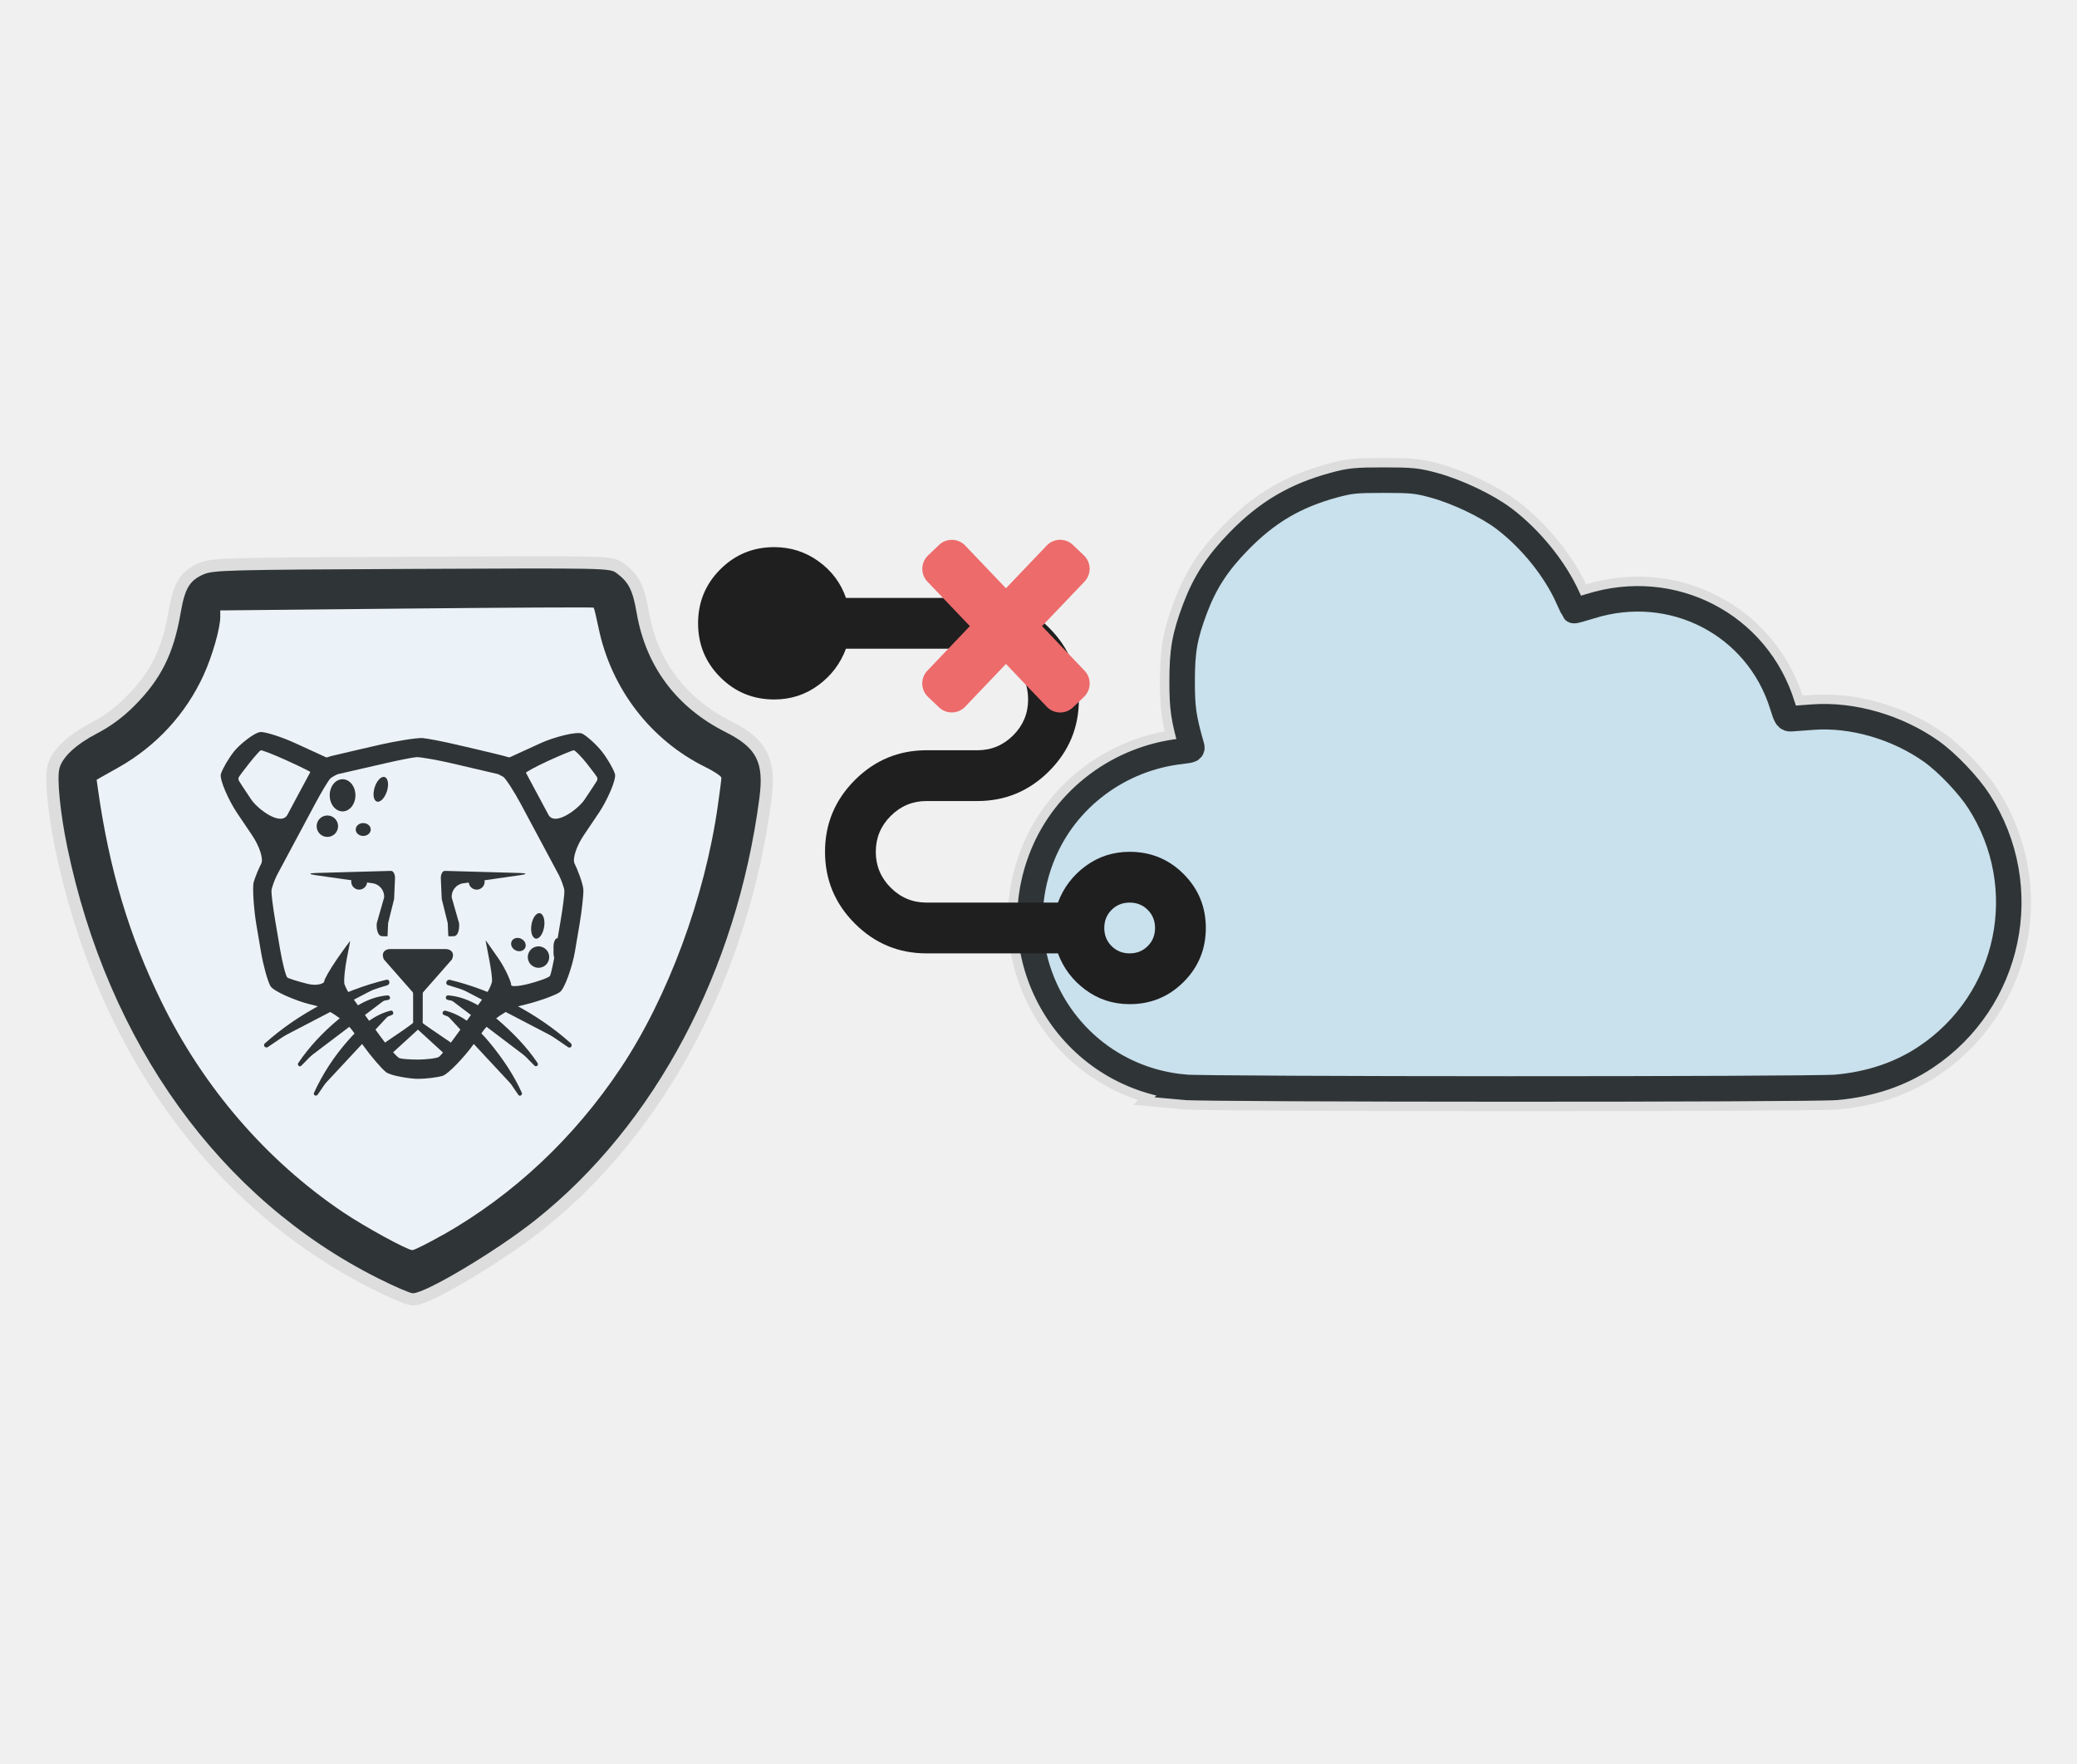
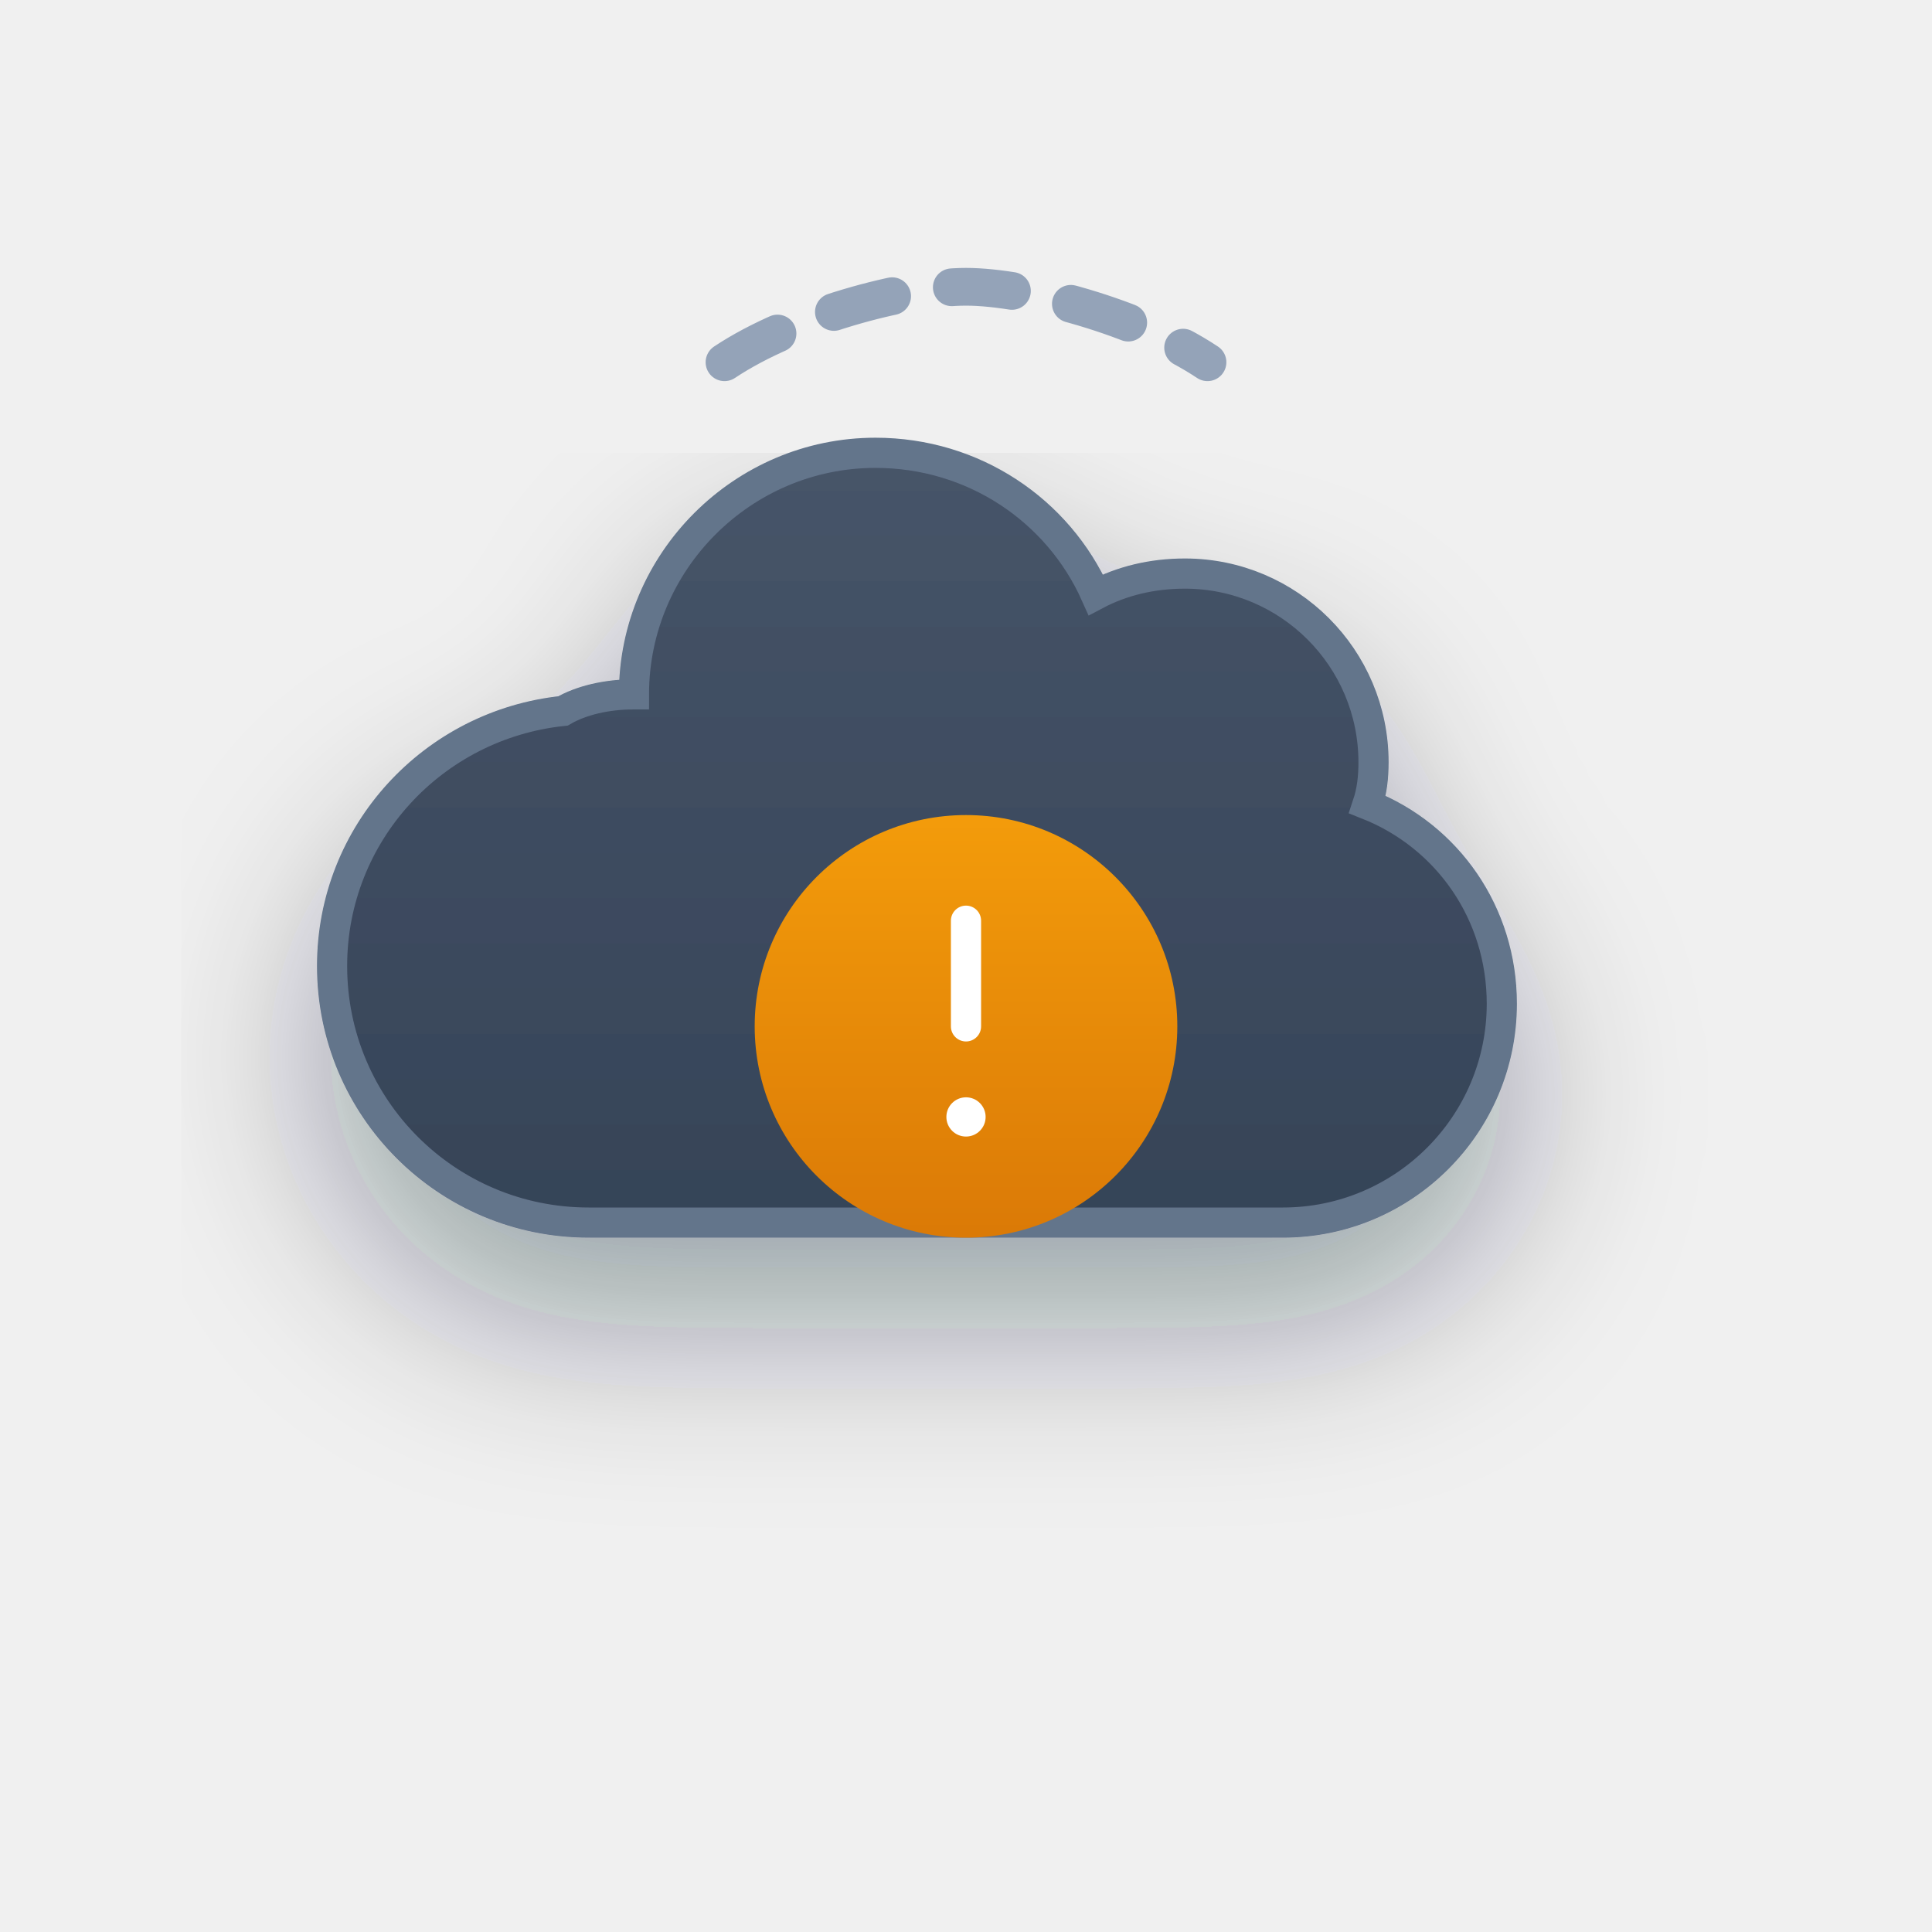
- <svg xmlns="http://www.w3.org/2000/svg" width="120" height="101.871" viewBox="0 0 31.75 26.953" version="1.1" id="svg1" xml:space="preserve">
-   <defs id="defs1" />
-   <g id="layer1">
-     <g id="g5771" transform="matrix(1.489237,0,0,1.489237,-4.852179,-4.305477)">
-       <g id="g329" transform="matrix(0.5884229,0,0,0.5884229,-8.608333,5.823531)" style="fill:#c9e0ed;fill-opacity:1">
-         <path style="fill:#c9e0ed;fill-opacity:1;stroke:#dddddd;stroke-width:0.774;stroke-dasharray:none;stroke-opacity:1" d="m 40.809,13.978 c -1.981,-0.192 -3.206,-2.224 -2.449,-4.061 0.404,-0.981 1.335,-1.675 2.409,-1.796 0.186,-0.021 0.201,-0.029 0.183,-0.093 -0.138,-0.482 -0.164,-0.656 -0.164,-1.122 0,-0.543 0.044,-0.79 0.223,-1.269 0.174,-0.463 0.394,-0.801 0.772,-1.187 0.493,-0.503 0.978,-0.788 1.648,-0.971 0.286,-0.078 0.381,-0.088 0.871,-0.088 0.495,0 0.584,0.009 0.884,0.091 0.405,0.111 0.925,0.359 1.221,0.584 0.461,0.35 0.883,0.872 1.106,1.366 0.055,0.123 0.105,0.228 0.11,0.234 0.006,0.006 0.132,-0.028 0.281,-0.075 1.434,-0.453 2.92,0.314 3.357,1.733 0.064,0.208 0.081,0.233 0.152,0.228 0.044,-0.003 0.215,-0.016 0.381,-0.028 0.688,-0.051 1.473,0.177 2.069,0.602 0.271,0.193 0.642,0.583 0.825,0.867 0.965,1.498 0.551,3.48 -0.933,4.466 -0.444,0.295 -0.968,0.471 -1.557,0.523 -0.445,0.039 -10.982,0.037 -11.391,-0.002 z" id="path288" />
-         <path style="fill:#c9e0ed;fill-opacity:1;stroke:#2f3536;stroke-width:0.445;stroke-dasharray:none;stroke-opacity:1" d="m 40.809,13.978 c -1.981,-0.192 -3.206,-2.224 -2.449,-4.061 0.404,-0.981 1.335,-1.675 2.409,-1.796 0.186,-0.021 0.201,-0.029 0.183,-0.093 -0.138,-0.482 -0.164,-0.656 -0.164,-1.122 0,-0.543 0.044,-0.79 0.223,-1.269 0.174,-0.463 0.394,-0.801 0.772,-1.187 0.493,-0.503 0.978,-0.788 1.648,-0.971 0.286,-0.078 0.381,-0.088 0.871,-0.088 0.495,0 0.584,0.009 0.884,0.091 0.405,0.111 0.925,0.359 1.221,0.584 0.461,0.35 0.883,0.872 1.106,1.366 0.055,0.123 0.105,0.228 0.11,0.234 0.006,0.006 0.132,-0.028 0.281,-0.075 1.434,-0.453 2.92,0.314 3.357,1.733 0.064,0.208 0.081,0.233 0.152,0.228 0.044,-0.003 0.215,-0.016 0.381,-0.028 0.688,-0.051 1.473,0.177 2.069,0.602 0.271,0.193 0.642,0.583 0.825,0.867 0.965,1.498 0.551,3.48 -0.933,4.466 -0.444,0.295 -0.968,0.471 -1.557,0.523 -0.445,0.039 -10.982,0.037 -11.391,-0.002 z" id="path289" />
-       </g>
-       <g id="g325" transform="matrix(0.7279927,0,0,0.7279927,-26.1653,3.074879)">
-         <path style="fill:#2f3536;fill-opacity:1;stroke:#dddddd;stroke-width:0.344;stroke-dasharray:none;stroke-opacity:1" d="m 45.749,17.769 c -2.23,-1.118 -3.811,-3.313 -4.385,-6.087 -0.097,-0.471 -0.146,-0.956 -0.109,-1.101 0.04,-0.159 0.233,-0.339 0.531,-0.494 0.191,-0.099 0.365,-0.228 0.522,-0.385 0.377,-0.377 0.557,-0.735 0.656,-1.312 0.06,-0.348 0.126,-0.459 0.323,-0.545 0.138,-0.06 0.343,-0.065 2.938,-0.077 2.772,-0.012 2.79,-0.012 2.888,0.061 0.17,0.127 0.226,0.238 0.282,0.564 0.13,0.75 0.561,1.327 1.252,1.675 0.439,0.221 0.544,0.424 0.478,0.927 -0.318,2.438 -1.472,4.614 -3.159,5.953 -0.547,0.435 -1.547,1.032 -1.728,1.032 -0.038,0 -0.259,-0.095 -0.491,-0.212 z" id="path287" />
-         <path style="fill:#2f3536;fill-opacity:1;stroke-width:0.731" d="m 45.749,17.769 c -2.23,-1.118 -3.811,-3.313 -4.385,-6.087 -0.097,-0.471 -0.146,-0.956 -0.109,-1.101 0.04,-0.159 0.233,-0.339 0.531,-0.494 0.191,-0.099 0.365,-0.228 0.522,-0.385 0.377,-0.377 0.557,-0.735 0.656,-1.312 0.06,-0.348 0.126,-0.459 0.323,-0.545 0.138,-0.06 0.343,-0.065 2.938,-0.077 2.772,-0.012 2.79,-0.012 2.888,0.061 0.17,0.127 0.226,0.238 0.282,0.564 0.13,0.75 0.561,1.327 1.252,1.675 0.439,0.221 0.544,0.424 0.478,0.927 -0.318,2.438 -1.472,4.614 -3.159,5.953 -0.547,0.435 -1.547,1.032 -1.728,1.032 -0.038,0 -0.259,-0.095 -0.491,-0.212 z" id="path290" />
-         <path style="fill:#ebf3f8;fill-opacity:1;stroke-width:0.731" d="m 46.667,17.155 c 0.991,-0.563 1.847,-1.366 2.503,-2.351 0.664,-0.996 1.184,-2.401 1.368,-3.694 0.028,-0.196 0.051,-0.375 0.051,-0.397 0,-0.022 -0.101,-0.09 -0.225,-0.151 -0.773,-0.38 -1.33,-1.106 -1.507,-1.962 -0.031,-0.15 -0.062,-0.279 -0.069,-0.286 -0.007,-0.007 -1.195,-0.001 -2.639,0.013 l -2.626,0.026 v 0.091 c 0,0.16 -0.112,0.552 -0.235,0.821 -0.253,0.552 -0.67,1.004 -1.206,1.305 l -0.302,0.17 0.018,0.131 c 0.16,1.134 0.437,2.063 0.896,3 0.592,1.209 1.479,2.237 2.558,2.965 0.301,0.203 0.907,0.535 0.979,0.536 0.027,3.09e-4 0.223,-0.098 0.435,-0.218 z" id="path291" />
-         <g id="g320" transform="matrix(0.00543098,0,0,0.00543098,43.52924,9.740524)" style="fill:#2f3536;fill-opacity:1;stroke-width:2.226">
-           <rect ry="22.263" y="595.362" x="864" height="60" width="20" id="rect291" style="fill:#2f3536;fill-opacity:1;stroke:none;stroke-width:2.226" rx="22.263" />
-           <rect y="28.362" x="0" height="1024" width="1024" id="rect292" style="opacity:0;fill:#2f3536;fill-opacity:1;stroke:none;stroke-width:35.621" />
-           <path style="fill:#2f3536;fill-opacity:1;stroke-width:11.575" id="path292" d="m 1023.407,168.604 c -4.877,-14.542 -20.215,-40.643 -33.983,-58.014 -13.799,-17.392 -36.26,-37.976 -49.903,-45.744 -13.653,-7.799 -76.071,9.26 -107.641,23.698 l -23.043,10.518 c -31.57,14.449 -57.842,26.48 -58.373,26.73 -0.515,0.27 -4.227,0 -7.107,-1.191 -2.891,-1.243 -38.017,-9.889 -71.839,-17.797 L 610.966,92.658 C 577.134,84.75 538.144,77.216 524.293,75.911 510.432,74.595 451.321,84.495 417.499,92.257 l -64.82,14.896 c -33.842,7.757 -63.884,14.818 -66.723,15.681 -2.87,0.842 -10.856,3.754 -11.397,3.463 -0.536,-0.307 -27.822,-12.79 -59.381,-27.239 L 192.161,88.54 C 160.565,74.101 121.601,61.332 105.545,60.152 89.49,58.971 48.395,93.193 34.611,110.585 20.791,127.951 5.495,154.077 0.592,168.615 -4.311,183.157 22.284,240.448 41.719,269.227 l 39.723,58.919 c 19.404,28.778 30.104,62.049 23.73,73.908 -6.359,11.906 -15.052,33.052 -19.336,47.012 -4.289,13.986 0.666,75.296 6.452,109.534 l 12.411,73.076 c 5.797,34.232 16.69,73.695 24.198,87.697 7.529,14.012 67.076,38.745 100.794,47.095 l 15.083,3.738 c 33.681,8.355 77.881,38.241 98.184,66.4 l 27.229,37.674 c 20.293,28.17 46.783,59.085 58.856,68.714 12.026,9.624 62.917,17.501 82.971,17.501 20.09,0 48.634,-3.39 63.499,-7.529 14.849,-4.133 58.024,-50.511 78.317,-78.686 l 26.782,-37.087 c 20.314,-28.134 64.466,-58.097 98.158,-66.556 l 15.702,-3.946 c 33.671,-8.459 72.177,-22.388 85.544,-30.952 13.378,-8.574 33.52,-69.837 39.333,-104.07 l 12.385,-73.061 c 5.782,-34.253 10.211,-74.199 9.837,-88.836 -0.369,-14.6 -16.352,-55.82 -22.721,-67.726 -6.354,-11.865 4.336,-45.13 23.735,-73.908 l 39.723,-58.919 c 19.414,-28.768 46.009,-86.059 41.101,-100.617 z M 79.268,235.499 C 61.991,209.908 47.142,187.046 46.237,184.743 c 0,0 0,0 0,-2.652 0,-3.322 0,-3.322 0,-3.322 1.326,-3.031 13.721,-19.711 27.51,-37.092 13.82,-17.366 27.317,-32.636 30.016,-33.952 2.688,-1.3 36.026,11.875 67.602,26.283 l 4.934,2.267 c 31.575,14.433 56.948,26.974 56.392,27.874 -0.567,0.899 -15.328,28.31 -31.705,58.939 l -27.77,51.884 C 156.837,305.596 96.54,261.116 79.268,235.499 Z M 892.285,472.603 c 0.38,8.464 -4.071,43.414 -9.858,77.662 l -12.411,73.082 c -5.787,34.217 -12.624,65.756 -15.224,70.045 -2.537,4.284 -31.783,14.605 -56.865,20.912 -25.113,6.307 -44.808,7.341 -43.846,2.34 0.962,-5.038 -13.586,-40.289 -32.345,-67.612 -18.79,-27.302 -34.139,-48.863 -34.113,-47.912 0.026,0.946 4.305,23.376 9.109,47.678 4.789,24.333 8.277,50.303 7.763,57.723 -0.53,7.425 -9,24.614 -11.761,28.471 -2.787,3.853 -15.276,21.166 -27.79,38.47 -12.52,17.314 -37.534,52.035 -55.664,77.137 -18.104,25.092 -37.232,48.868 -42.515,52.778 -5.277,3.905 -34.679,7.128 -54.77,7.128 -20.049,0 -41.6,-1.627 -47.87,-3.619 -6.239,-1.981 -31.456,-31.383 -49.742,-56.73 -18.296,-25.352 -43.456,-60.213 -55.893,-77.47 -12.463,-17.257 -24.785,-34.357 -27.463,-38.028 -2.62,-3.666 -6.946,-12.369 -9.577,-19.321 -2.615,-6.967 1.055,-42.208 5.828,-66.541 4.794,-24.302 8.813,-44.974 8.948,-45.957 0.14,-0.972 -15.135,18.884 -33.92,46.196 -18.79,27.328 -33.863,53.683 -33.525,58.586 0.322,4.908 -17.683,12.655 -42.744,6.432 -25.055,-6.213 -48.9,-13.669 -52.965,-16.534 -4.061,-2.865 -13.284,-39.952 -19.097,-74.168 L 141.597,550.27 c -5.802,-34.248 -10.237,-69.198 -9.863,-77.662 0.38,-8.501 9.707,-32.35 14.303,-40.893 4.565,-8.558 21.738,-40.622 38.121,-71.236 l 60.91,-113.808 c 16.373,-30.598 33.894,-59.886 38.932,-65.101 5.043,-5.199 18.868,-11.672 19.503,-11.818 0.655,-0.146 28.841,-6.629 62.688,-14.381 l 62.517,-14.366 c 33.816,-7.773 69.468,-14.761 79.191,-15.541 9.728,-0.775 57.853,7.991 91.68,15.889 l 58.305,13.617 c 33.816,7.908 61.991,14.501 62.6,14.657 0.619,0.13 6.328,3.135 12.676,6.655 6.359,3.525 29.418,39.78 45.801,70.383 l 60.915,113.808 c 16.367,30.608 33.551,62.673 38.121,71.236 4.586,8.542 13.934,32.392 14.288,40.893 z m 85.508,-287.86 c -0.905,2.303 -15.79,25.165 -33.042,50.756 -17.251,25.617 -77.548,70.097 -93.915,39.473 L 823.046,223.088 c -16.404,-30.629 -30.213,-56.413 -30.718,-57.312 -0.536,-0.894 23.839,-15.068 55.414,-29.501 l 4.913,-2.267 c 31.56,-14.407 60.338,-26.283 63.931,-26.392 3.593,-0.078 19.882,16.695 33.686,34.061 13.768,17.381 26.184,34.061 27.52,37.092 0,0 0,0 0,3.322 0,2.652 0,2.652 0,2.652 z" />
-           <path style="fill:#2f3536;fill-opacity:1;stroke-width:11.575" id="path293" d="m 423.775,650.7 c -7.451,-14.922 0.083,-27.166 16.799,-27.166 h 142.867 c 16.69,0 24.244,12.244 16.804,27.166 l -74.662,84.879 c -7.471,14.932 -19.653,14.932 -27.146,0 z" />
-           <path style="fill:#2f3536;fill-opacity:1;stroke-width:11.575" id="path294" d="m 512.007,832.728 c 0.021,0 10.087,9.229 22.425,20.501 l 48.515,44.34 c 12.359,11.246 25.841,12.374 29.969,2.459 4.133,-9.91 -3.749,-25.695 -17.553,-35.111 l -45.952,-31.341 c -13.799,-9.416 -25.056,-17.423 -25.004,-17.797 0.042,-0.354 0.104,-15.057 0.104,-31.763 v -85.586 c 0,-16.705 -2.516,-36.005 -5.6,-42.879 0,0 0,0 -6.905,0 -6.894,0 -6.894,0 -6.894,0 -3.083,6.873 -5.6,26.168 -5.6,42.879 V 784.016 c 0,16.705 0.031,30.692 0.047,31.087 0.036,0.364 -11.137,9.057 -24.946,18.473 l -45.952,31.341 c -13.794,9.416 -21.712,25.201 -17.558,35.111 4.159,9.92 17.61,8.787 29.964,-2.459 l 48.525,-44.34 c 12.338,-11.272 22.414,-20.501 22.414,-20.501 z" />
-           <g transform="matrix(5.199316,0,0,5.199316,-1037.384,-846.3803)" id="g296" style="fill:#2f3536;fill-opacity:1;stroke-width:2.226">
-             <path id="path295" d="m 246.885,244.751 c -3.453,0.1 -3.48,0.578 -0.063,1.067 l 28.657,4.092 c 3.413,0.489 5.948,3.696 5.627,7.127 l -3.658,12.79 c -0.309,3.431 0.762,6.337 2.396,6.457 1.634,0.12 2.98,0.104 2.99,-0.036 0.005,-0.137 0.14,-3.068 0.284,-6.513 l 2.993,-12.004 c 0.15,-3.446 0.345,-8.027 0.438,-10.181 0.099,-2.154 -0.813,-3.892 -2.019,-3.856 -1.206,0.035 -5.015,0.139 -8.463,0.237 z" style="fill:#2f3536;fill-opacity:1;stroke-width:2.226" />
-             <path id="path296" d="m 319.935,243.932 c -3.449,-0.098 -7.259,-0.202 -8.458,-0.237 -1.212,-0.036 -2.124,1.702 -2.032,3.856 0.093,2.154 0.294,6.735 0.442,10.181 l 2.99,12.004 c 0.15,3.444 0.279,6.375 0.295,6.513 0.006,0.14 1.35,0.155 2.983,0.036 1.635,-0.119 2.71,-3.025 2.39,-6.457 l -3.652,-12.79 c -0.317,-3.431 2.216,-6.638 5.627,-7.127 l 28.657,-4.092 c 3.411,-0.489 3.391,-0.967 -0.062,-1.067 z" style="fill:#2f3536;fill-opacity:1;stroke-width:2.226" />
-           </g>
-           <g transform="matrix(5.199316,0,0,5.199316,-1037.384,-846.3803)" id="g297" style="fill:#2f3536;fill-opacity:1;stroke-width:2.226">
-             <circle id="circle296" r="3.974" cy="249.082" cx="268.666" style="fill:#2f3536;fill-opacity:1;stroke-width:2.226" />
-             <path id="path297" d="m 331.314,249.082 c 0,2.199 -1.786,3.978 -3.979,3.978 -2.202,0 -3.98,-1.779 -3.98,-3.978 0,-2.195 1.778,-3.974 3.98,-3.974 2.193,-0.001 3.979,1.779 3.979,3.974 z" style="fill:#2f3536;fill-opacity:1;stroke-width:2.226" />
-           </g>
-           <g transform="matrix(5.199316,0,0,5.199316,-1037.384,-846.3803)" id="g313" style="fill:#2f3536;fill-opacity:1;stroke-width:2.226">
-             <g id="g305" style="fill:#2f3536;fill-opacity:1;stroke-width:2.226">
-               <g id="g300" style="fill:#2f3536;fill-opacity:1;stroke-width:2.226">
-                 <g id="g299" style="fill:#2f3536;fill-opacity:1;stroke-width:2.226">
-                   <path id="path298" d="m 282.442,299.431 c -22.72,6.003 -41.634,16.871 -60.114,31.306" style="fill:#2f3536;fill-opacity:1;stroke-width:2.226" />
-                   <path id="path299" d="m 282.2,298.054 c -21.88,5.292 -43.854,16.737 -60.637,31.78 -1.164,1.042 0.289,2.639 1.532,1.807 9.16,-6.125 17.966,-12.6 27.651,-17.915 10.139,-5.564 20.881,-9.605 31.939,-12.917 1.686,-0.505 1.297,-3.186 -0.485,-2.755 z" style="fill:#2f3536;fill-opacity:1;stroke-width:2.226" />
-                 </g>
-               </g>
-               <g id="g302" style="fill:#2f3536;fill-opacity:1;stroke-width:2.226">
-                 <g id="g301" style="fill:#2f3536;fill-opacity:1;stroke-width:2.226">
-                   <path id="path300" d="m 282.968,306.988 c -16.705,1.636 -33.563,20.751 -43.912,33.257" style="fill:#2f3536;fill-opacity:1;stroke-width:2.226" />
-                   <path id="path301" d="m 282.77,305.868 c -9.444,0.723 -17.431,6.122 -24.537,12.016 -7.479,6.204 -14.603,13.695 -20.01,21.778 -0.624,0.933 0.641,2.192 1.491,1.359 12.808,-12.552 24.483,-29.631 43.451,-32.913 1.472,-0.254 1.04,-2.351 -0.395,-2.24 z" style="fill:#2f3536;fill-opacity:1;stroke-width:2.226" />
-                 </g>
-               </g>
-               <g id="g304" style="fill:#2f3536;fill-opacity:1;stroke-width:2.226">
-                 <g id="g303" style="fill:#2f3536;fill-opacity:1;stroke-width:2.226">
-                   <path id="path302" d="m 284.562,314.588 c -16.175,4.496 -29.483,26.229 -37.521,40.328" style="fill:#2f3536;fill-opacity:1;stroke-width:2.226" />
-                   <path id="path303" d="m 284.364,313.467 c -8.867,2.251 -15.541,8.416 -21.442,15.134 -6.738,7.671 -12.65,16.651 -16.835,25.961 -0.484,1.078 1.134,1.858 1.787,0.937 10.368,-14.624 19.083,-33.416 37.176,-39.883 1.208,-0.432 0.551,-2.463 -0.686,-2.149 z" style="fill:#2f3536;fill-opacity:1;stroke-width:2.226" />
-                 </g>
-               </g>
-             </g>
-             <g id="g312" style="fill:#2f3536;fill-opacity:1;stroke-width:2.226">
-               <g id="g307" style="fill:#2f3536;fill-opacity:1;stroke-width:2.226">
-                 <g id="g306" style="fill:#2f3536;fill-opacity:1;stroke-width:2.226">
-                   <path id="path305" d="m 313.56,299.431 c 22.718,6.003 41.628,16.871 60.104,31.306" style="fill:#2f3536;fill-opacity:1;stroke-width:2.226" />
-                   <path id="path306" d="m 313.074,300.743 c 11.08,3.32 21.741,7.38 31.951,12.85 9.841,5.271 18.705,11.93 27.959,18.114 1.305,0.872 2.469,-0.947 1.359,-1.94 -16.666,-14.924 -38.57,-26.389 -60.299,-31.647 -1.712,-0.415 -2.727,2.097 -0.97,2.623 z" style="fill:#2f3536;fill-opacity:1;stroke-width:2.226" />
-                 </g>
-               </g>
-               <g id="g309" style="fill:#2f3536;fill-opacity:1;stroke-width:2.226">
-                 <g id="g308" style="fill:#2f3536;fill-opacity:1;stroke-width:2.226">
-                   <path id="path307" d="m 313.03,306.988 c 16.707,1.636 33.564,20.751 43.913,33.257" style="fill:#2f3536;fill-opacity:1;stroke-width:2.226" />
-                   <path id="path308" d="m 312.923,308.121 c 18.863,3.261 30.51,20.297 43.245,32.782 0.946,0.928 2.279,-0.229 1.551,-1.316 -5.477,-8.176 -12.608,-15.396 -20.064,-21.789 -6.961,-5.969 -15.178,-11.229 -24.517,-11.942 -1.482,-0.114 -1.644,2.018 -0.215,2.265 z" style="fill:#2f3536;fill-opacity:1;stroke-width:2.226" />
-                 </g>
-               </g>
-               <g id="g311" style="fill:#2f3536;fill-opacity:1;stroke-width:2.226">
-                 <g id="g310" style="fill:#2f3536;fill-opacity:1;stroke-width:2.226">
-                   <path id="path309" d="m 311.435,314.588 c 16.172,4.496 29.49,26.229 37.524,40.328" style="fill:#2f3536;fill-opacity:1;stroke-width:2.226" />
-                   <path id="path310" d="m 311.04,315.655 c 18.046,6.457 26.813,25.33 37.144,39.919 0.686,0.968 2.152,-0.075 1.694,-1.095 -4.017,-8.945 -9.716,-17.315 -15.94,-24.875 -5.824,-7.073 -13.024,-13.776 -22.108,-16.083 -1.392,-0.354 -2.199,1.63 -0.79,2.134 z" style="fill:#2f3536;fill-opacity:1;stroke-width:2.226" />
-                 </g>
-               </g>
-             </g>
-           </g>
-           <g transform="matrix(5.199316,0,0,5.199316,-1037.384,-846.3803)" id="g319" style="fill:#2f3536;fill-opacity:1;stroke-width:2.226">
-             <g id="g315" style="fill:#2f3536;fill-opacity:1;stroke-width:2.226">
-               <ellipse id="ellipse313" ry="8.03" rx="6.425" cy="205.962" cx="260.37" style="fill:#2f3536;fill-opacity:1;stroke-width:2.226" />
-               <path id="path313" d="m 258.13,221.388 c 0,2.959 -2.396,5.353 -5.349,5.353 -2.959,0 -5.355,-2.394 -5.355,-5.353 0,-2.956 2.396,-5.353 5.355,-5.353 2.953,0.001 5.349,2.397 5.349,5.353 z" style="fill:#2f3536;fill-opacity:1;stroke-width:2.226" />
-               <path id="path314" d="m 282.519,203.942 c -1.077,3.381 -3.318,5.69 -5.011,5.152 -1.688,-0.539 -2.19,-3.713 -1.111,-7.096 1.072,-3.382 3.314,-5.688 5.003,-5.148 1.691,0.537 2.191,3.716 1.119,7.092 z" style="fill:#2f3536;fill-opacity:1;stroke-width:2.226" />
-               <path id="path315" d="m 274.432,223.038 c 0,1.778 -1.674,3.214 -3.748,3.214 -2.069,0 -3.746,-1.436 -3.746,-3.214 0,-1.774 1.676,-3.211 3.746,-3.211 2.074,0 3.748,1.437 3.748,3.211 z" style="fill:#2f3536;fill-opacity:1;stroke-width:2.226" />
-             </g>
-             <g id="g318" style="fill:#2f3536;fill-opacity:1;stroke-width:2.226">
-               <path id="path316" d="m 353.42,284.343 c -1.319,2.646 -0.248,5.858 2.4,7.178 2.646,1.321 5.86,0.247 7.179,-2.398 1.32,-2.649 0.242,-5.866 -2.401,-7.179 -2.643,-1.325 -5.859,-0.248 -7.178,2.399 z" style="fill:#2f3536;fill-opacity:1;stroke-width:2.226" />
-               <path id="path317" d="m 354.672,270.667 c -0.546,3.506 0.429,6.572 2.179,6.845 1.759,0.272 3.618,-2.346 4.172,-5.85 0.546,-3.506 -0.429,-6.571 -2.188,-6.842 -1.748,-0.276 -3.616,2.342 -4.163,5.847 z" style="fill:#2f3536;fill-opacity:1;stroke-width:2.226" />
-               <path id="path318" d="m 344.822,278.809 c -0.794,1.588 0.067,3.625 1.917,4.547 1.854,0.925 4,0.387 4.787,-1.2 0.796,-1.588 -0.066,-3.624 -1.916,-4.546 -1.851,-0.926 -3.999,-0.387 -4.788,1.199 z" style="fill:#2f3536;fill-opacity:1;stroke-width:2.226" />
-             </g>
-           </g>
-         </g>
-       </g>
-       <g style="fill:#1f1f1f" id="g340" transform="matrix(-0.00651472,0,0,-0.00651472,16.15667,7.724602)">
-         <path d="m 760,-120 q -39,0 -70,-22.5 Q 659,-165 647,-200 H 440 q -66,0 -113,-47 -47,-47 -47,-113 0,-66 47,-113 47,-47 113,-47 h 80 q 33,0 56.5,-23.5 Q 600,-567 600,-600 600,-633 576.5,-656.5 553,-680 520,-680 H 313 q -13,35 -43.5,57.5 -30.5,22.5 -69.5,22.5 -50,0 -85,-35 -35,-35 -35,-85 0,-50 35,-85 35,-35 85,-35 39,0 69.5,22.5 30.5,22.5 43.5,57.5 h 207 q 66,0 113,47 47,47 47,113 0,66 -47,113 -47,47 -113,47 h -80 q -33,0 -56.5,23.5 -23.5,23.5 -23.5,56.5 0,33 23.5,56.5 23.5,23.5 56.5,23.5 h 207 q 13,-35 43.5,-57.5 30.5,-22.5 69.5,-22.5 50,0 85,35 35,35 35,85 0,50 -35,85 -35,35 -85,35 z M 200,-680 q 17,0 28.5,-11.5 Q 240,-703 240,-720 240,-737 228.5,-748.5 217,-760 200,-760 q -17,0 -28.5,11.5 -11.5,11.5 -11.5,28.5 0,17 11.5,28.5 11.5,11.5 28.5,11.5 z" id="path331" />
-       </g>
-       <g id="g411" style="fill:#ed6b6b;fill-opacity:1">
-         <rect style="fill:#ed6b6b;fill-opacity:1;stroke-width:0.152" id="rect405" width="2.155" height="0.536" x="1.557" y="15.992" ry="0.19" transform="rotate(-46.35072)" />
-         <rect style="fill:#ed6b6b;fill-opacity:1;stroke-width:0.152" id="rect407" width="2.155" height="0.536" x="-17.196" y="-3.666" ry="0.19" transform="matrix(-0.6902422,-0.7235784,-0.7235784,0.6902422,0,0)" />
-       </g>
-     </g>
+ <svg xmlns="http://www.w3.org/2000/svg" width="128" height="128" viewBox="0 0 128 128" fill="none">
+   <defs>
+     <linearGradient id="cloud_grad" x1="64" y1="28" x2="64" y2="88" gradientUnits="userSpaceOnUse">
+       <stop offset="0%" stop-color="#475569" />
+       <stop offset="100%" stop-color="#334155" />
+     </linearGradient>
+     <linearGradient id="warn_grad" x1="64" y1="52" x2="64" y2="84" gradientUnits="userSpaceOnUse">
+       <stop offset="0%" stop-color="#f59e0b" />
+       <stop offset="100%" stop-color="#d97706" />
+     </linearGradient>
+     <filter id="cloud_shadow" x="12" y="24" width="104" height="88" filterUnits="userSpaceOnUse">
+       <feDropShadow dx="0" dy="6" stdDeviation="6" flood-color="#0f172a" flood-opacity="0.35" />
+     </filter>
+   </defs>
+   <g filter="url(#cloud_shadow)">
+     <path d="M42 46 C42 37.2 49.2 30 58 30 C64.5 30 70.1 33.8 72.6 39.4 C74.3 38.5 76.3 38 78.5 38 C85.4 38 91 43.6 91 50.5 C91 51.5 90.9 52.4 90.6 53.3 C95.9 55.4 99.5 60.5 99.5 66.5 C99.5 74.5 93 81 85 81 L39 81 C29.6 81 22 73.4 22 64 C22 55.2 28.7 48 37.3 47.1 C38.5 46.4 40.2 46 42 46 Z" fill="url(#cloud_grad)" stroke="#64748b" stroke-width="2" />
  </g>
+   <path d="M48 24 C52.5 21 60 19 64 19 C68 19 75.5 21 80 24" stroke="#94a3b8" stroke-width="2.5" stroke-linecap="round" stroke-dasharray="4 4" />
+   <circle cx="64" cy="68" r="14" fill="url(#warn_grad)" />
+   <rect x="63" y="60" width="2" height="9" rx="1" fill="#ffffff" />
+   <circle cx="64" cy="74" r="1.3" fill="#ffffff" />
</svg>
